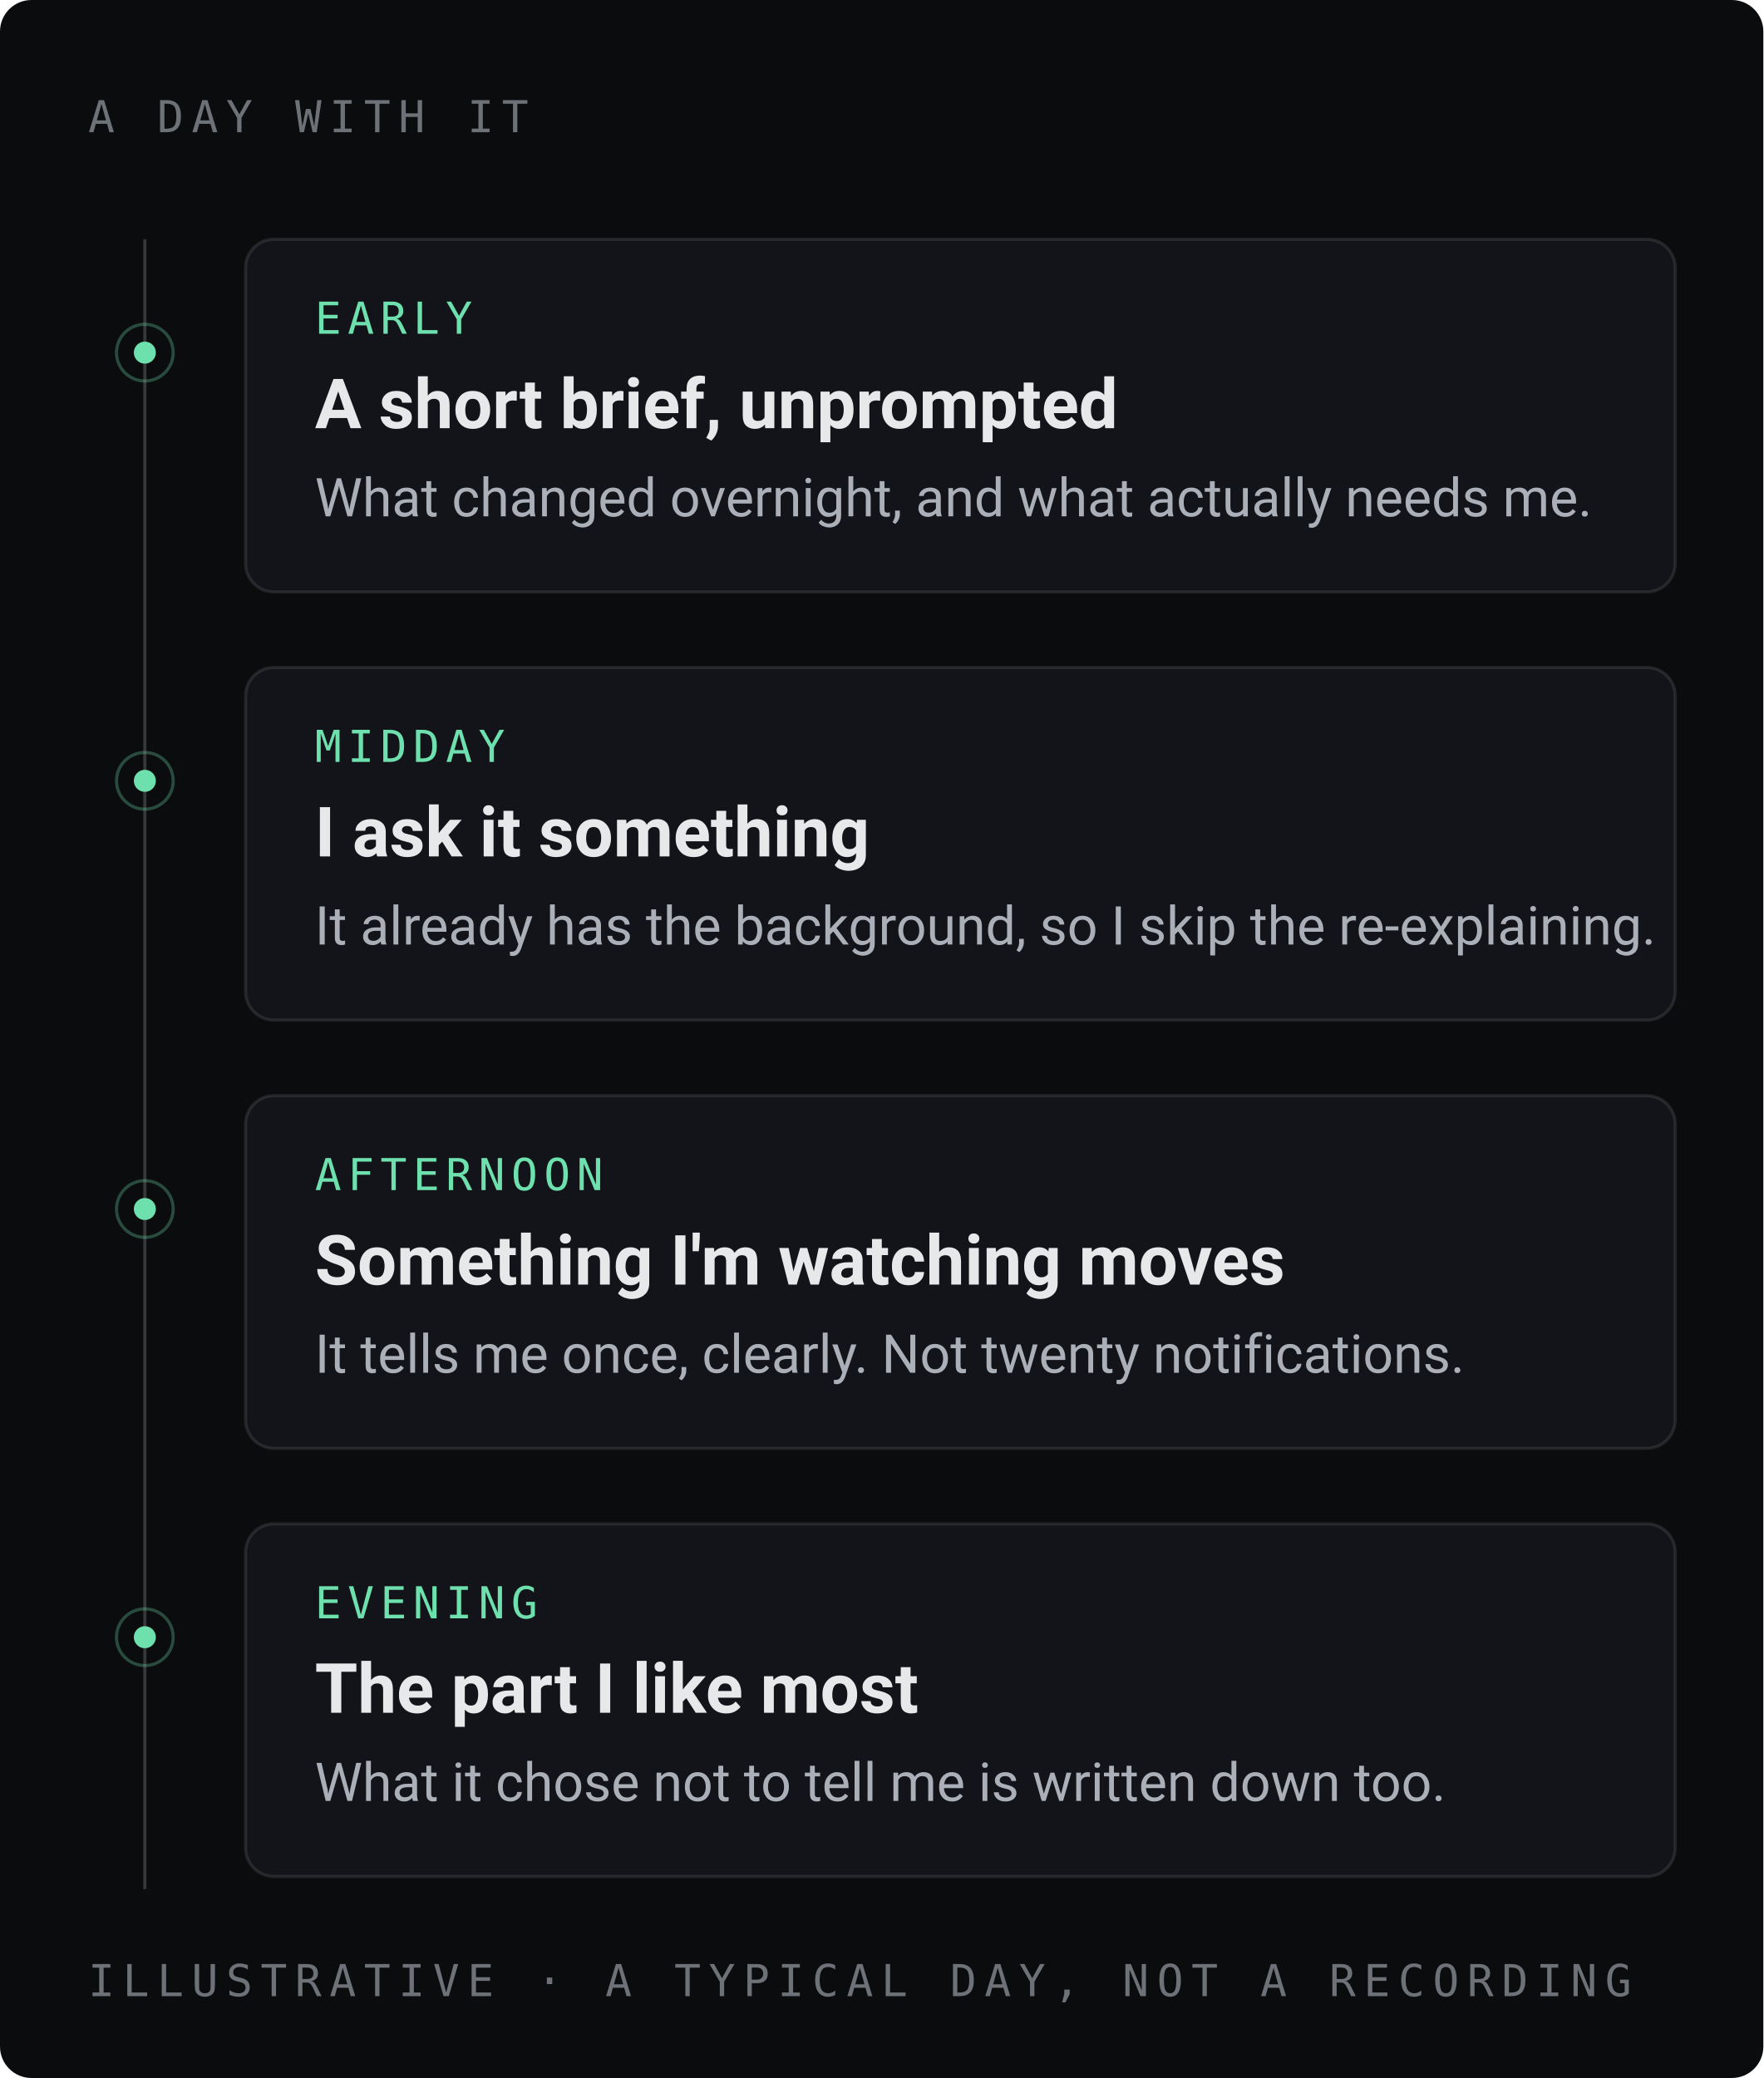
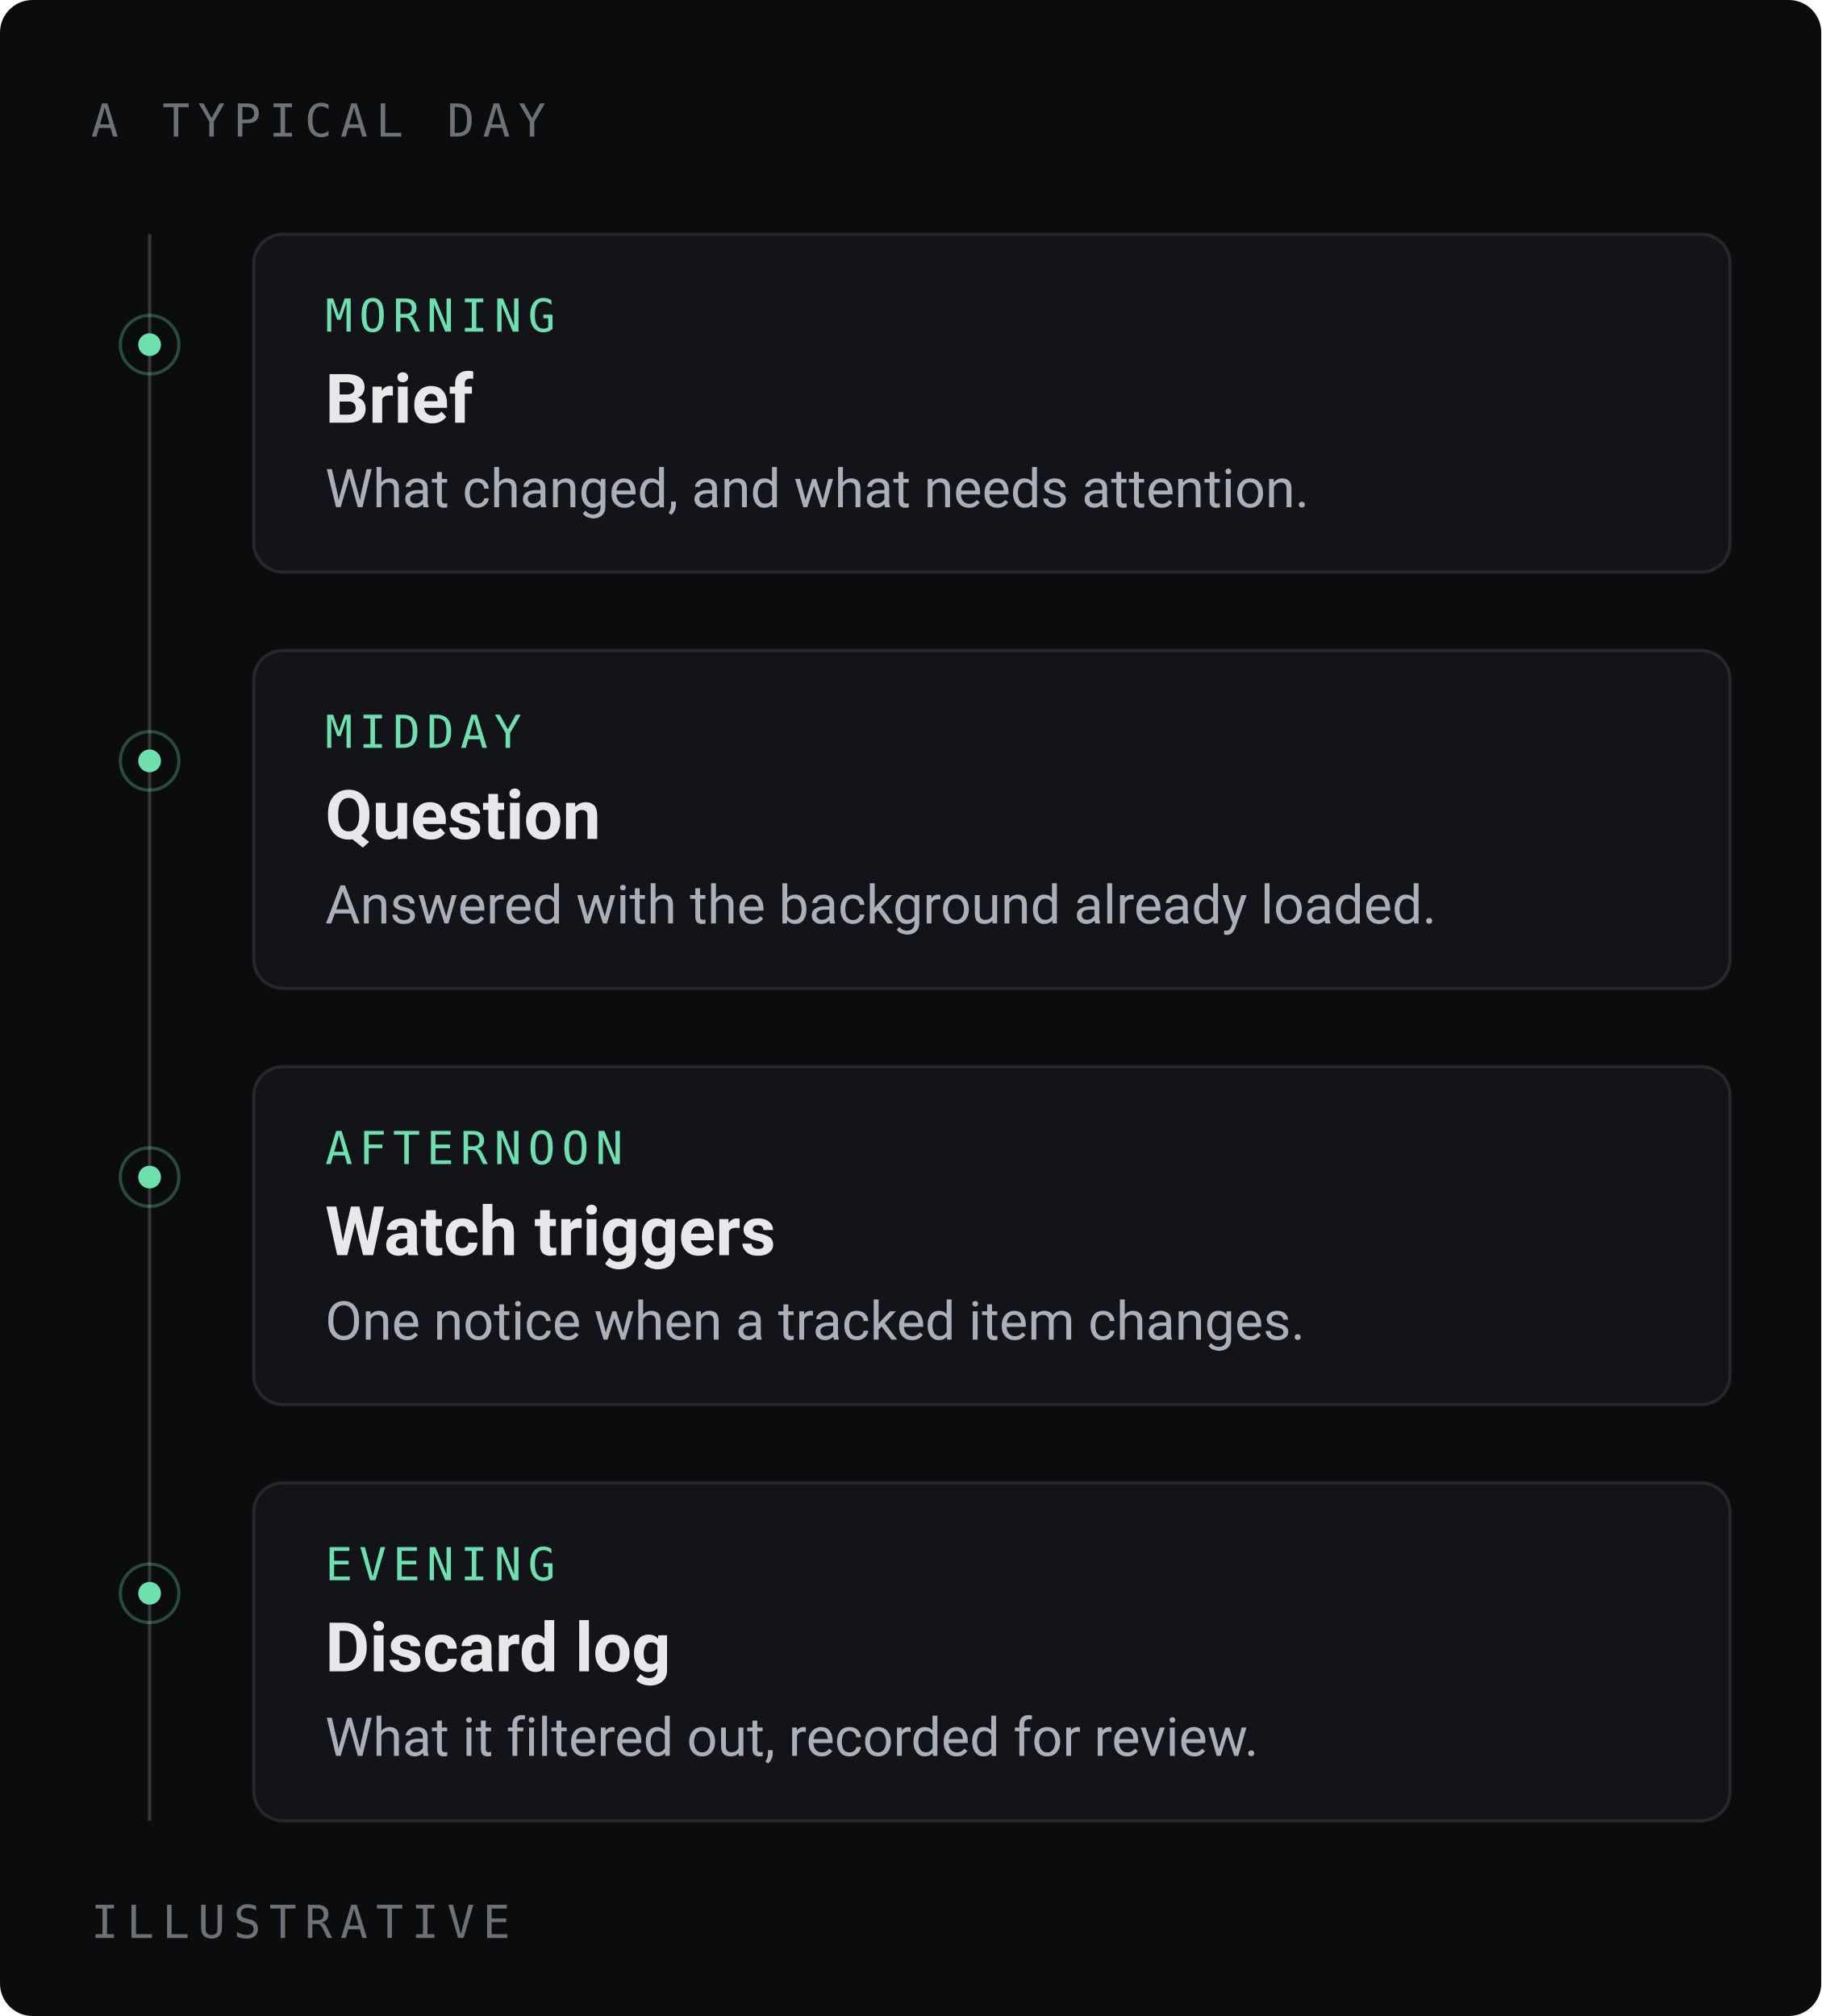
- <svg xmlns="http://www.w3.org/2000/svg" width="560" height="660" viewBox="0 0 560 660" role="img" aria-label="An illustrative day with Pacific Slate. Early morning: a short brief on what changed and what needs attention. Midday: a question answered with sources, because the context is already there. Afternoon: one quiet flag when something being watched actually moves. Evening: a log of everything it decided was not worth mentioning, so its judgment can be checked.">
+ <svg xmlns="http://www.w3.org/2000/svg" width="560" height="620" viewBox="0 0 560 620" role="img" aria-label="A typical day. Morning: a brief listing what changed and what needs attention. Midday: a question answered with the background already loaded. Afternoon: one notice when something being tracked changes. Evening: a discard log recording what was filtered out.">
  <defs>
    <style>
      .bg{fill:#0b0c0e}
      .card{fill:#121419;stroke:rgba(255,255,255,0.10)}
      .mono{font-family:ui-monospace,SFMono-Regular,Menlo,Consolas,monospace}
      .sans{font-family:-apple-system,BlinkMacSystemFont,"Segoe UI",Roboto,Helvetica,Arial,sans-serif}
      .kicker{fill:#6d7178;font-size:14px;letter-spacing:.18em}
      .when{fill:#6ee0ad;font-size:14px;letter-spacing:.14em}
-       .t{fill:#e7e8ea;font-size:22px;font-weight:640}
-       .d{fill:#abb0b8;font-size:17px}
+       .t{fill:#e7e8ea;font-size:21px;font-weight:640}
+       .d{fill:#abb0b8;font-size:16.5px}
      .spine{stroke:rgba(255,255,255,0.18);stroke-width:1}
      .dot{fill:#6ee0ad}
      .ring{fill:none;stroke:#6ee0ad;stroke-opacity:.30;stroke-width:1}
    </style>
  </defs>
-   <rect class="bg" width="560" height="660" rx="10" />
-   <text class="mono kicker" x="28" y="42">A DAY WITH IT</text>
-   <line class="spine" x1="46" y1="76" x2="46" y2="600" />
-   <circle class="ring" cx="46" cy="112" r="9" />
-   <circle class="dot" cx="46" cy="112" r="3.5" />
-   <rect class="card" x="78" y="76" width="454" height="112" rx="9" />
-   <text class="mono when" x="100" y="106">EARLY</text>
-   <text class="sans t" x="100" y="136">A short brief, unprompted</text>
-   <text class="sans d" x="100" y="164">What changed overnight, and what actually needs me.</text>
-   <circle class="ring" cx="46" cy="248" r="9" />
-   <circle class="dot" cx="46" cy="248" r="3.5" />
-   <rect class="card" x="78" y="212" width="454" height="112" rx="9" />
-   <text class="mono when" x="100" y="242">MIDDAY</text>
-   <text class="sans t" x="100" y="272">I ask it something</text>
-   <text class="sans d" x="100" y="300">It already has the background, so I skip the re-explaining.</text>
-   <circle class="ring" cx="46" cy="384" r="9" />
-   <circle class="dot" cx="46" cy="384" r="3.5" />
-   <rect class="card" x="78" y="348" width="454" height="112" rx="9" />
-   <text class="mono when" x="100" y="378">AFTERNOON</text>
-   <text class="sans t" x="100" y="408">Something I'm watching moves</text>
-   <text class="sans d" x="100" y="436">It tells me once, clearly. Not twenty notifications.</text>
-   <circle class="ring" cx="46" cy="520" r="9" />
-   <circle class="dot" cx="46" cy="520" r="3.5" />
-   <rect class="card" x="78" y="484" width="454" height="112" rx="9" />
-   <text class="mono when" x="100" y="514">EVENING</text>
-   <text class="sans t" x="100" y="544">The part I like most</text>
-   <text class="sans d" x="100" y="572">What it chose not to tell me is written down too.</text>
-   <text class="mono kicker" x="28" y="634">ILLUSTRATIVE · A TYPICAL DAY, NOT A RECORDING</text>
+   <rect class="bg" width="560" height="620" rx="10" />
+   <text class="mono kicker" x="28" y="42">A TYPICAL DAY</text>
+   <line class="spine" x1="46" y1="72" x2="46" y2="560" />
+   <circle class="ring" cx="46" cy="106" r="9" />
+   <circle class="dot" cx="46" cy="106" r="3.5" />
+   <rect class="card" x="78" y="72" width="454" height="104" rx="9" />
+   <text class="mono when" x="100" y="102">MORNING</text>
+   <text class="sans t" x="100" y="130">Brief</text>
+   <text class="sans d" x="100" y="156">What changed, and what needs attention.</text>
+   <circle class="ring" cx="46" cy="234" r="9" />
+   <circle class="dot" cx="46" cy="234" r="3.5" />
+   <rect class="card" x="78" y="200" width="454" height="104" rx="9" />
+   <text class="mono when" x="100" y="230">MIDDAY</text>
+   <text class="sans t" x="100" y="258">Question</text>
+   <text class="sans d" x="100" y="284">Answered with the background already loaded.</text>
+   <circle class="ring" cx="46" cy="362" r="9" />
+   <circle class="dot" cx="46" cy="362" r="3.5" />
+   <rect class="card" x="78" y="328" width="454" height="104" rx="9" />
+   <text class="mono when" x="100" y="358">AFTERNOON</text>
+   <text class="sans t" x="100" y="386">Watch triggers</text>
+   <text class="sans d" x="100" y="412">One notice when a tracked item changes.</text>
+   <circle class="ring" cx="46" cy="490" r="9" />
+   <circle class="dot" cx="46" cy="490" r="3.5" />
+   <rect class="card" x="78" y="456" width="454" height="104" rx="9" />
+   <text class="mono when" x="100" y="486">EVENING</text>
+   <text class="sans t" x="100" y="514">Discard log</text>
+   <text class="sans d" x="100" y="540">What it filtered out, recorded for review.</text>
+   <text class="mono kicker" x="28" y="596">ILLUSTRATIVE</text>
</svg>
